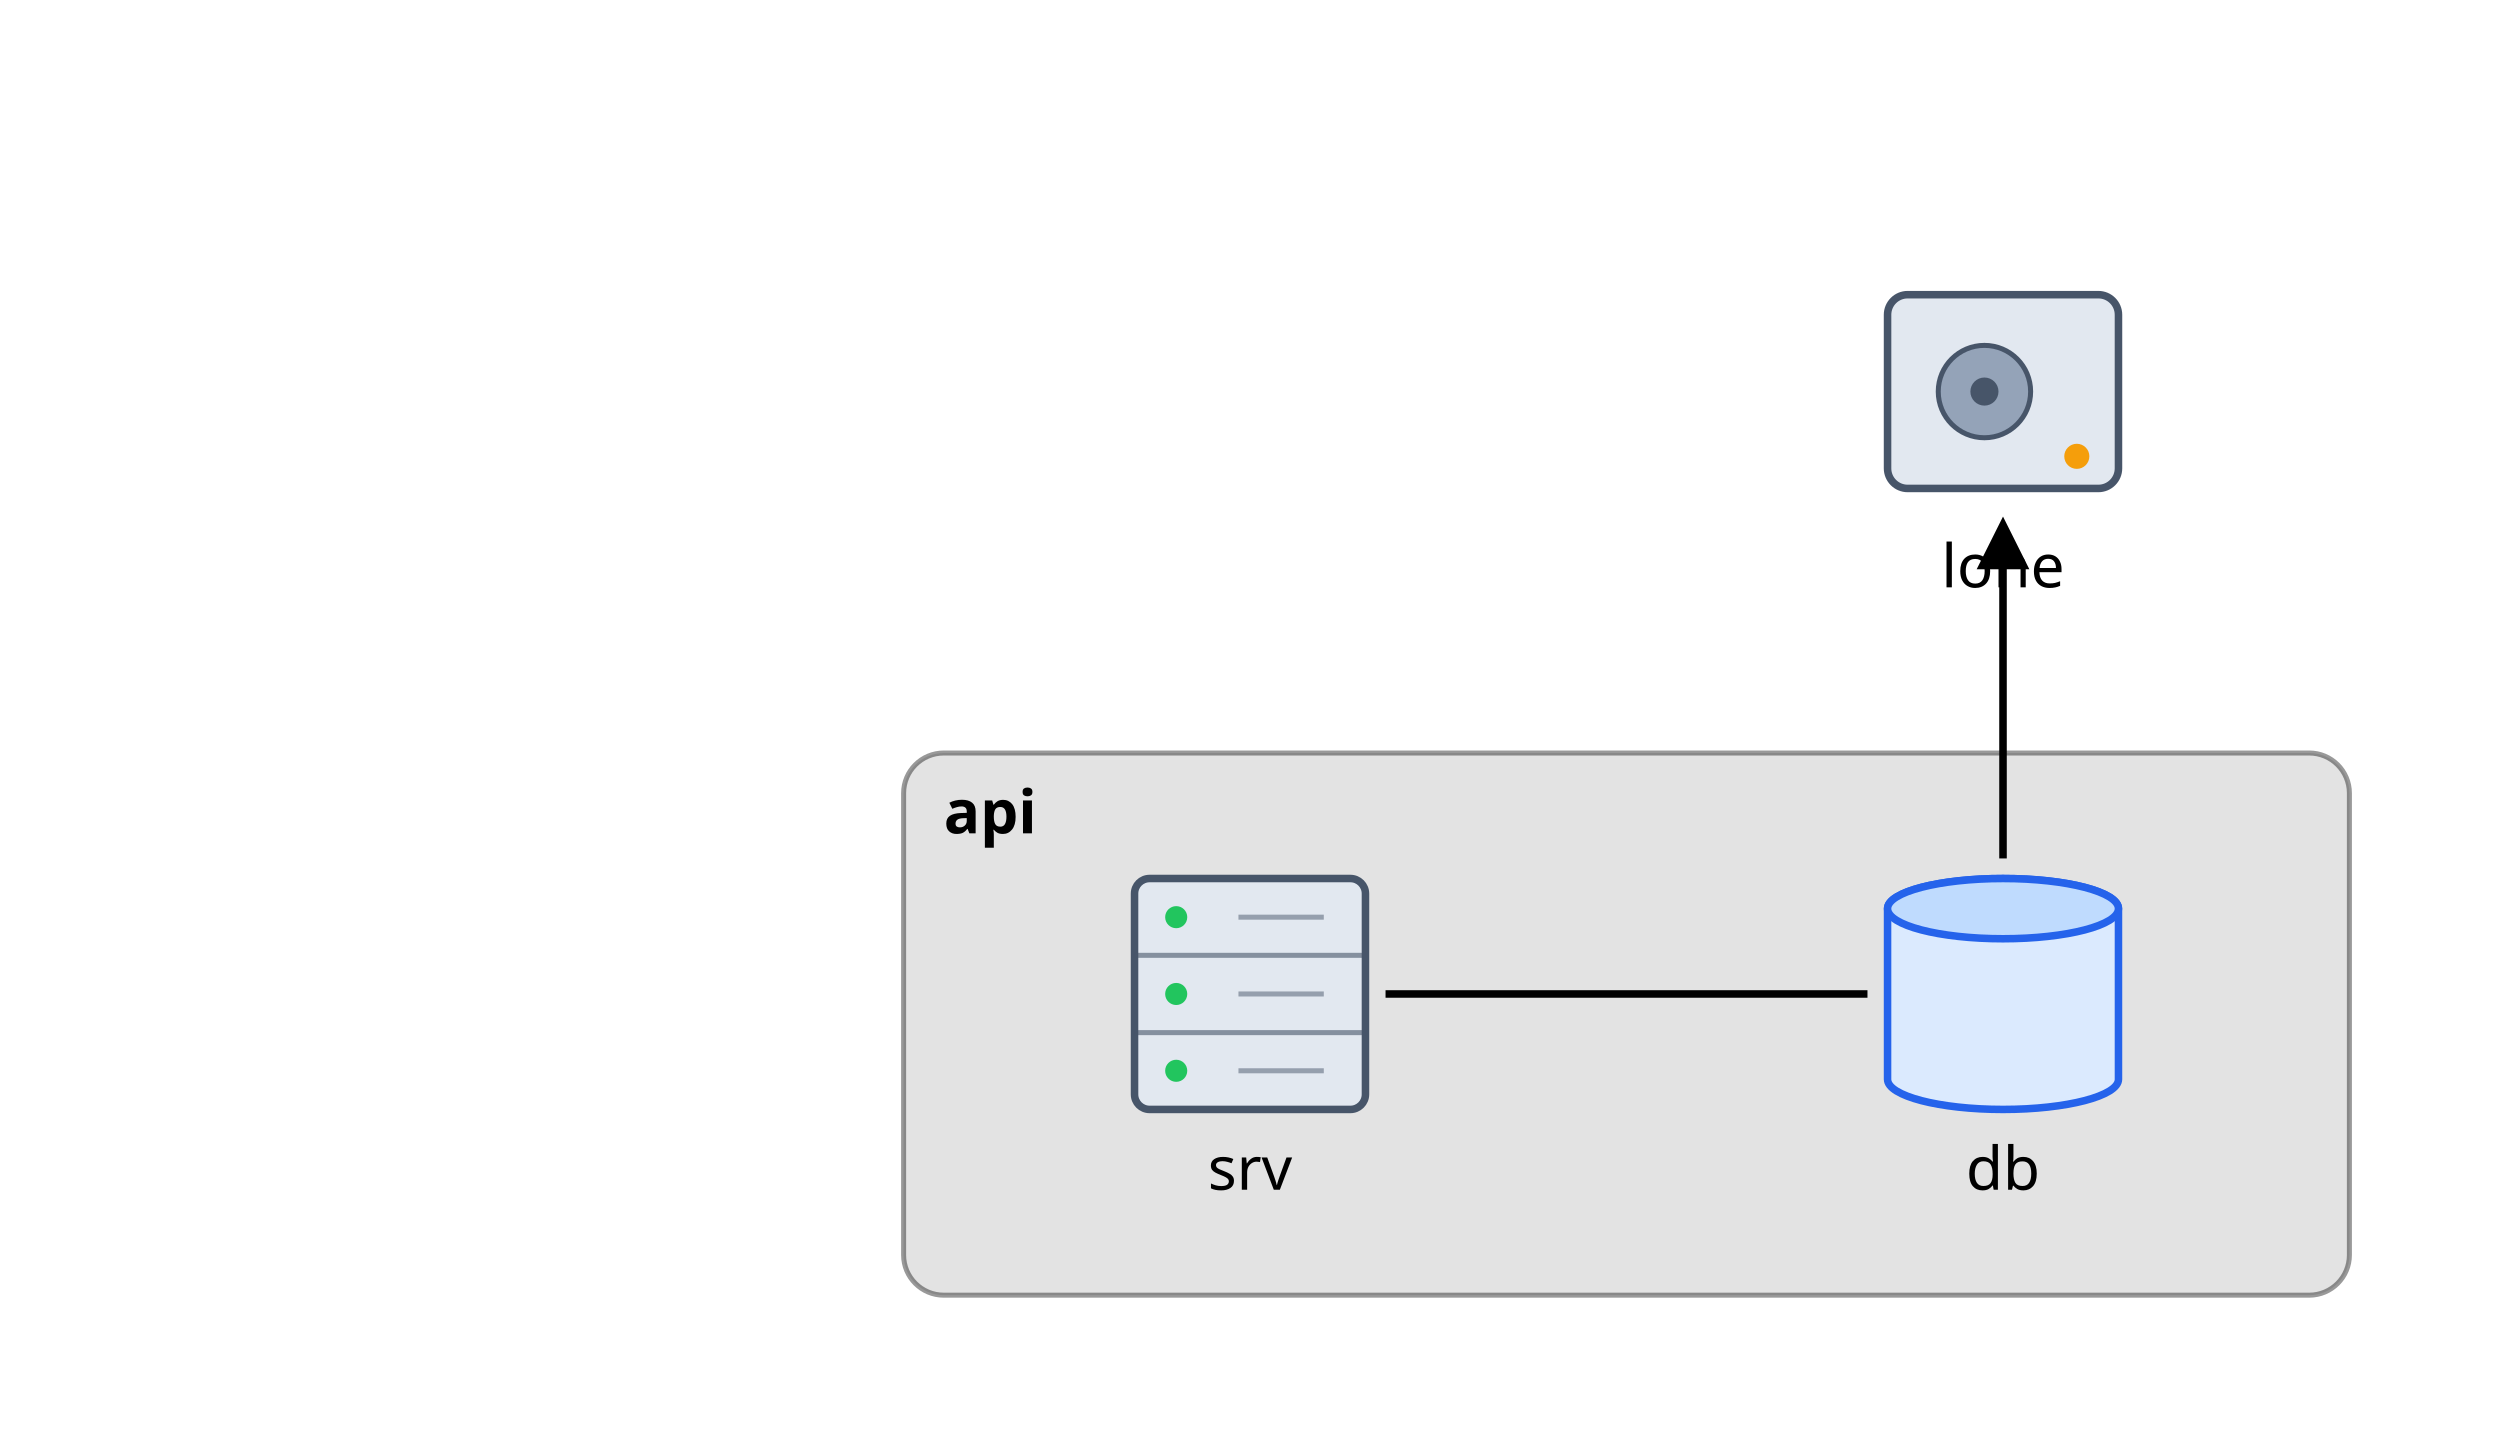
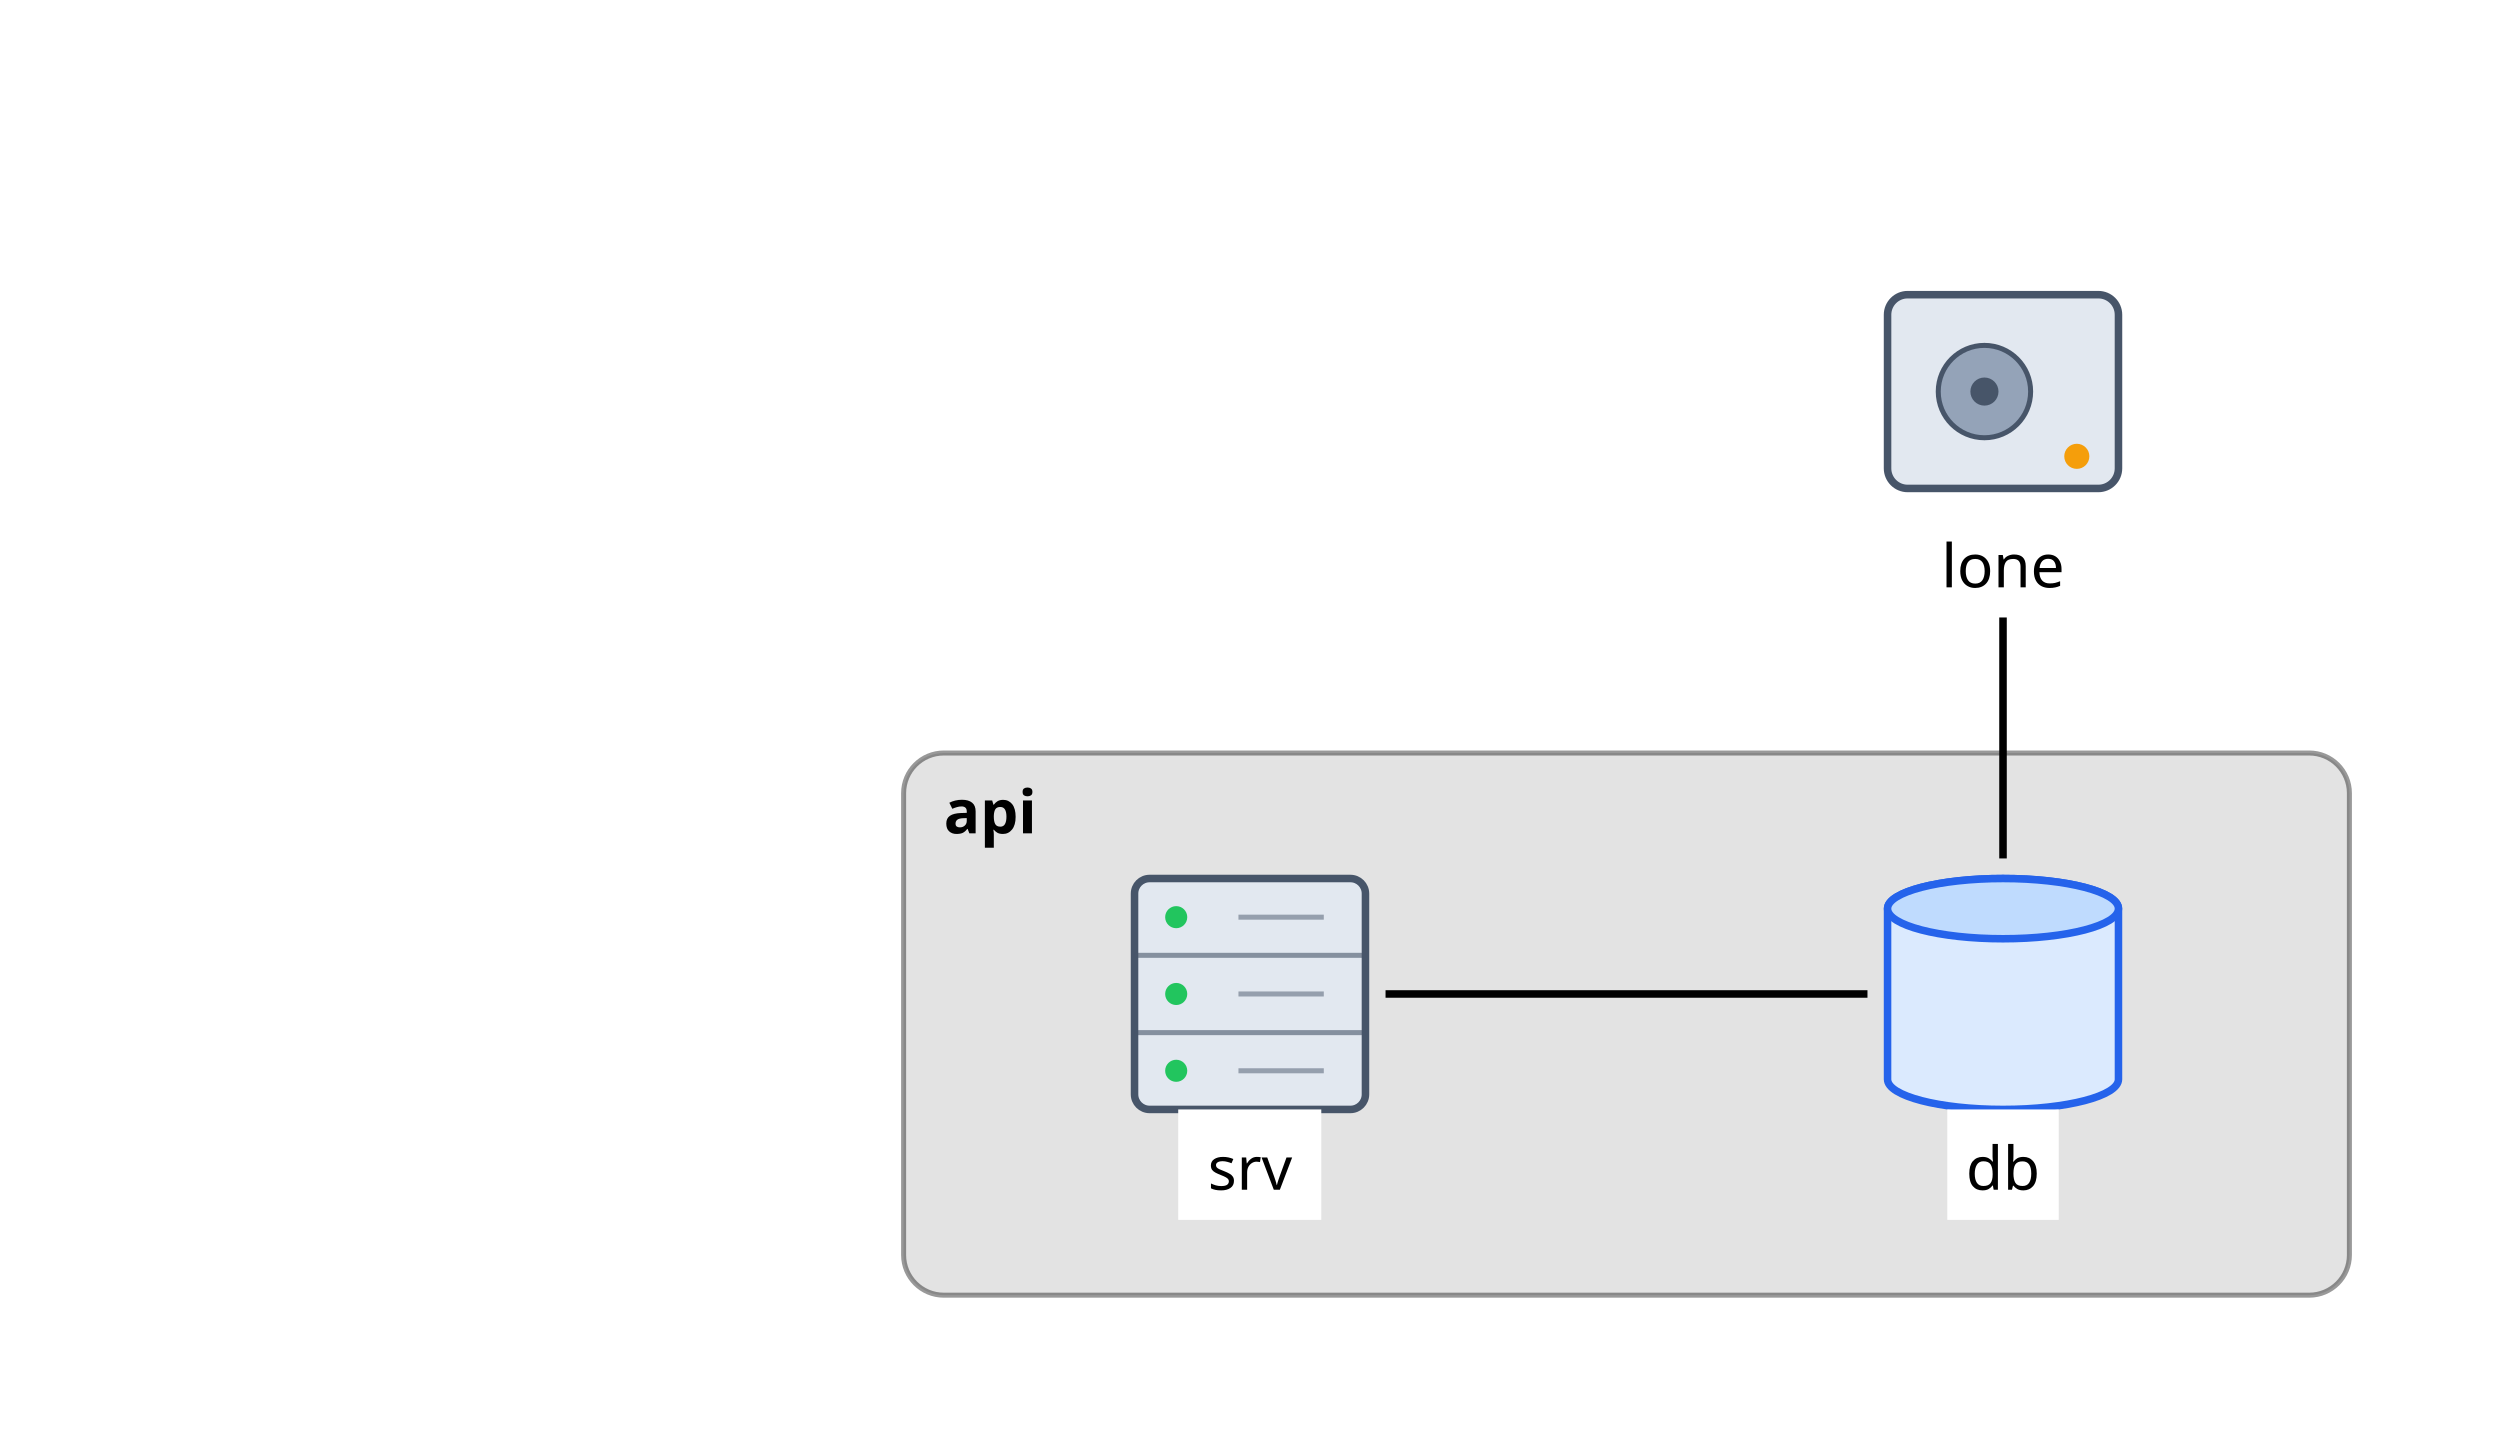
<svg xmlns="http://www.w3.org/2000/svg" viewBox="0 0 498 288" width="498" height="288" style="font-family:sans-serif;font-size:12px">
  <defs>
    <marker id="mmd-arch-arrow" viewBox="0 0 10 10" refX="8" refY="5" markerWidth="7" markerHeight="7" orient="auto-start-reverse">
      <path d="M 0 0 L 10 5 L 0 10 z" fill="currentColor" />
    </marker>
  </defs>
  <rect x="180.0" y="150.0" width="288.0" height="108.0" fill="var(--mermaid-cluster-fill, #7773)" stroke="currentColor" stroke-opacity="0.4" rx="8" />
  <text x="188.0" y="166.0" font-weight="600" fill="currentColor">api</text>
  <path d="M 372.0 198.0 L 276.0 198.0" fill="none" stroke="currentColor" stroke-width="1.5" />
  <path d="M 399.0 171.0 L 399.0 105.0" fill="none" stroke="currentColor" stroke-width="1.5" marker-end="url(#mmd-arch-arrow)" />
  <path d="M 376.0 181.0 L 376.0 215.0 A 23.0 6 0 0 0 422.0 215.0 L 422.0 181.0 A 23.0 6 0 0 0 376.0 181.0 Z" fill="#dbeafe" stroke="#2563eb" stroke-width="1.5" />
  <ellipse cx="399.0" cy="181.0" rx="23.0" ry="6" fill="#bfdbfe" stroke="#2563eb" stroke-width="1.5" />
+   <rect x="387.9" y="221.0" width="22.2" height="22" fill="var(--surface, #fff)" />
  <text x="399.0" y="237.0" text-anchor="middle" fill="currentColor">db</text>
  <rect x="226.0" y="175.0" width="46.0" height="46.0" fill="#e2e8f0" stroke="#475569" stroke-width="1.5" rx="3" />
  <line x1="226.0" y1="190.3" x2="272.0" y2="190.3" stroke="#475569" opacity="0.6" />
  <line x1="226.0" y1="205.7" x2="272.0" y2="205.7" stroke="#475569" opacity="0.6" />
  <circle cx="234.3" cy="182.7" r="2.2" fill="#22c55e" />
  <line x1="246.7" y1="182.7" x2="263.7" y2="182.7" stroke="#475569" opacity="0.5" />
  <circle cx="234.3" cy="198.0" r="2.2" fill="#22c55e" />
  <line x1="246.7" y1="198.0" x2="263.7" y2="198.0" stroke="#475569" opacity="0.5" />
  <circle cx="234.3" cy="213.3" r="2.2" fill="#22c55e" />
  <line x1="246.7" y1="213.3" x2="263.7" y2="213.3" stroke="#475569" opacity="0.5" />
+   <rect x="234.7" y="221.0" width="28.5" height="22" fill="var(--surface, #fff)" />
  <text x="249.0" y="237.0" text-anchor="middle" fill="currentColor">srv</text>
  <rect x="376.0" y="58.7" width="46.0" height="38.6" fill="#e2e8f0" stroke="#475569" stroke-width="1.5" rx="4" />
  <circle cx="395.3" cy="78.0" r="9.2" fill="#94a3b8" stroke="#475569" />
  <circle cx="395.3" cy="78.0" r="2.8" fill="#475569" />
  <circle cx="413.7" cy="90.9" r="2.5" fill="#f59e0b" />
+   <rect x="380.7" y="101.0" width="36.7" height="22" fill="var(--surface, #fff)" />
  <text x="399.0" y="117.0" text-anchor="middle" fill="currentColor">lone</text>
</svg>
